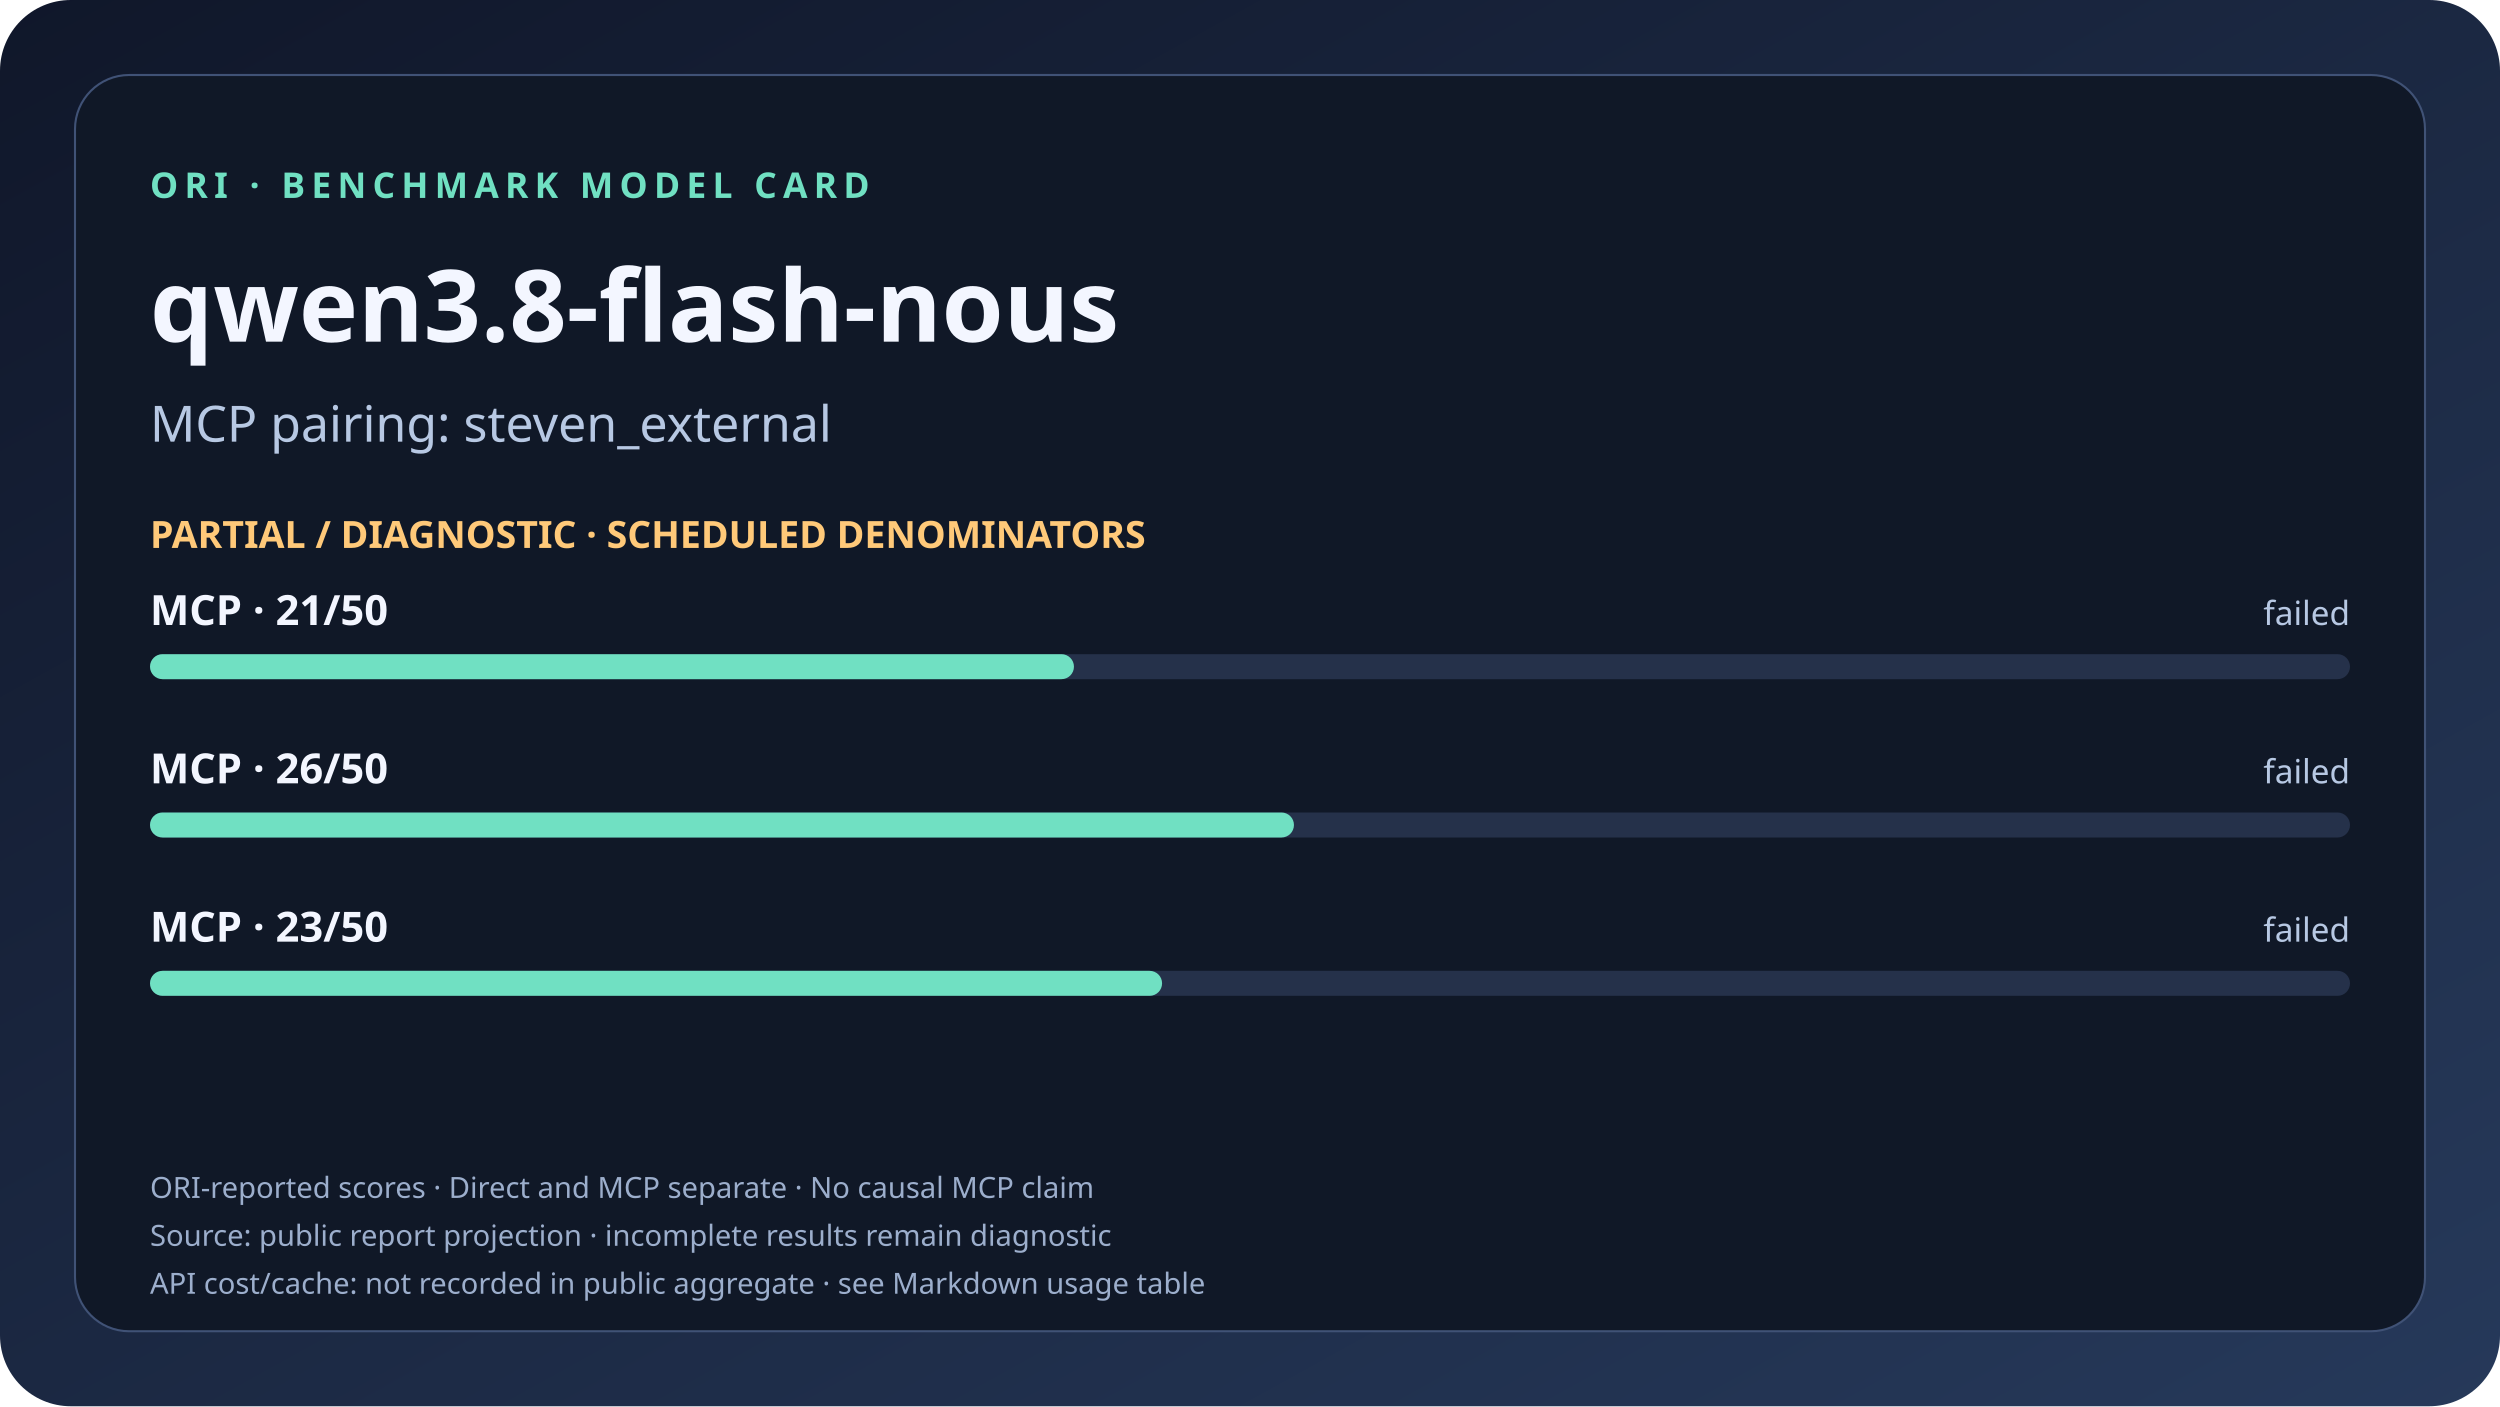
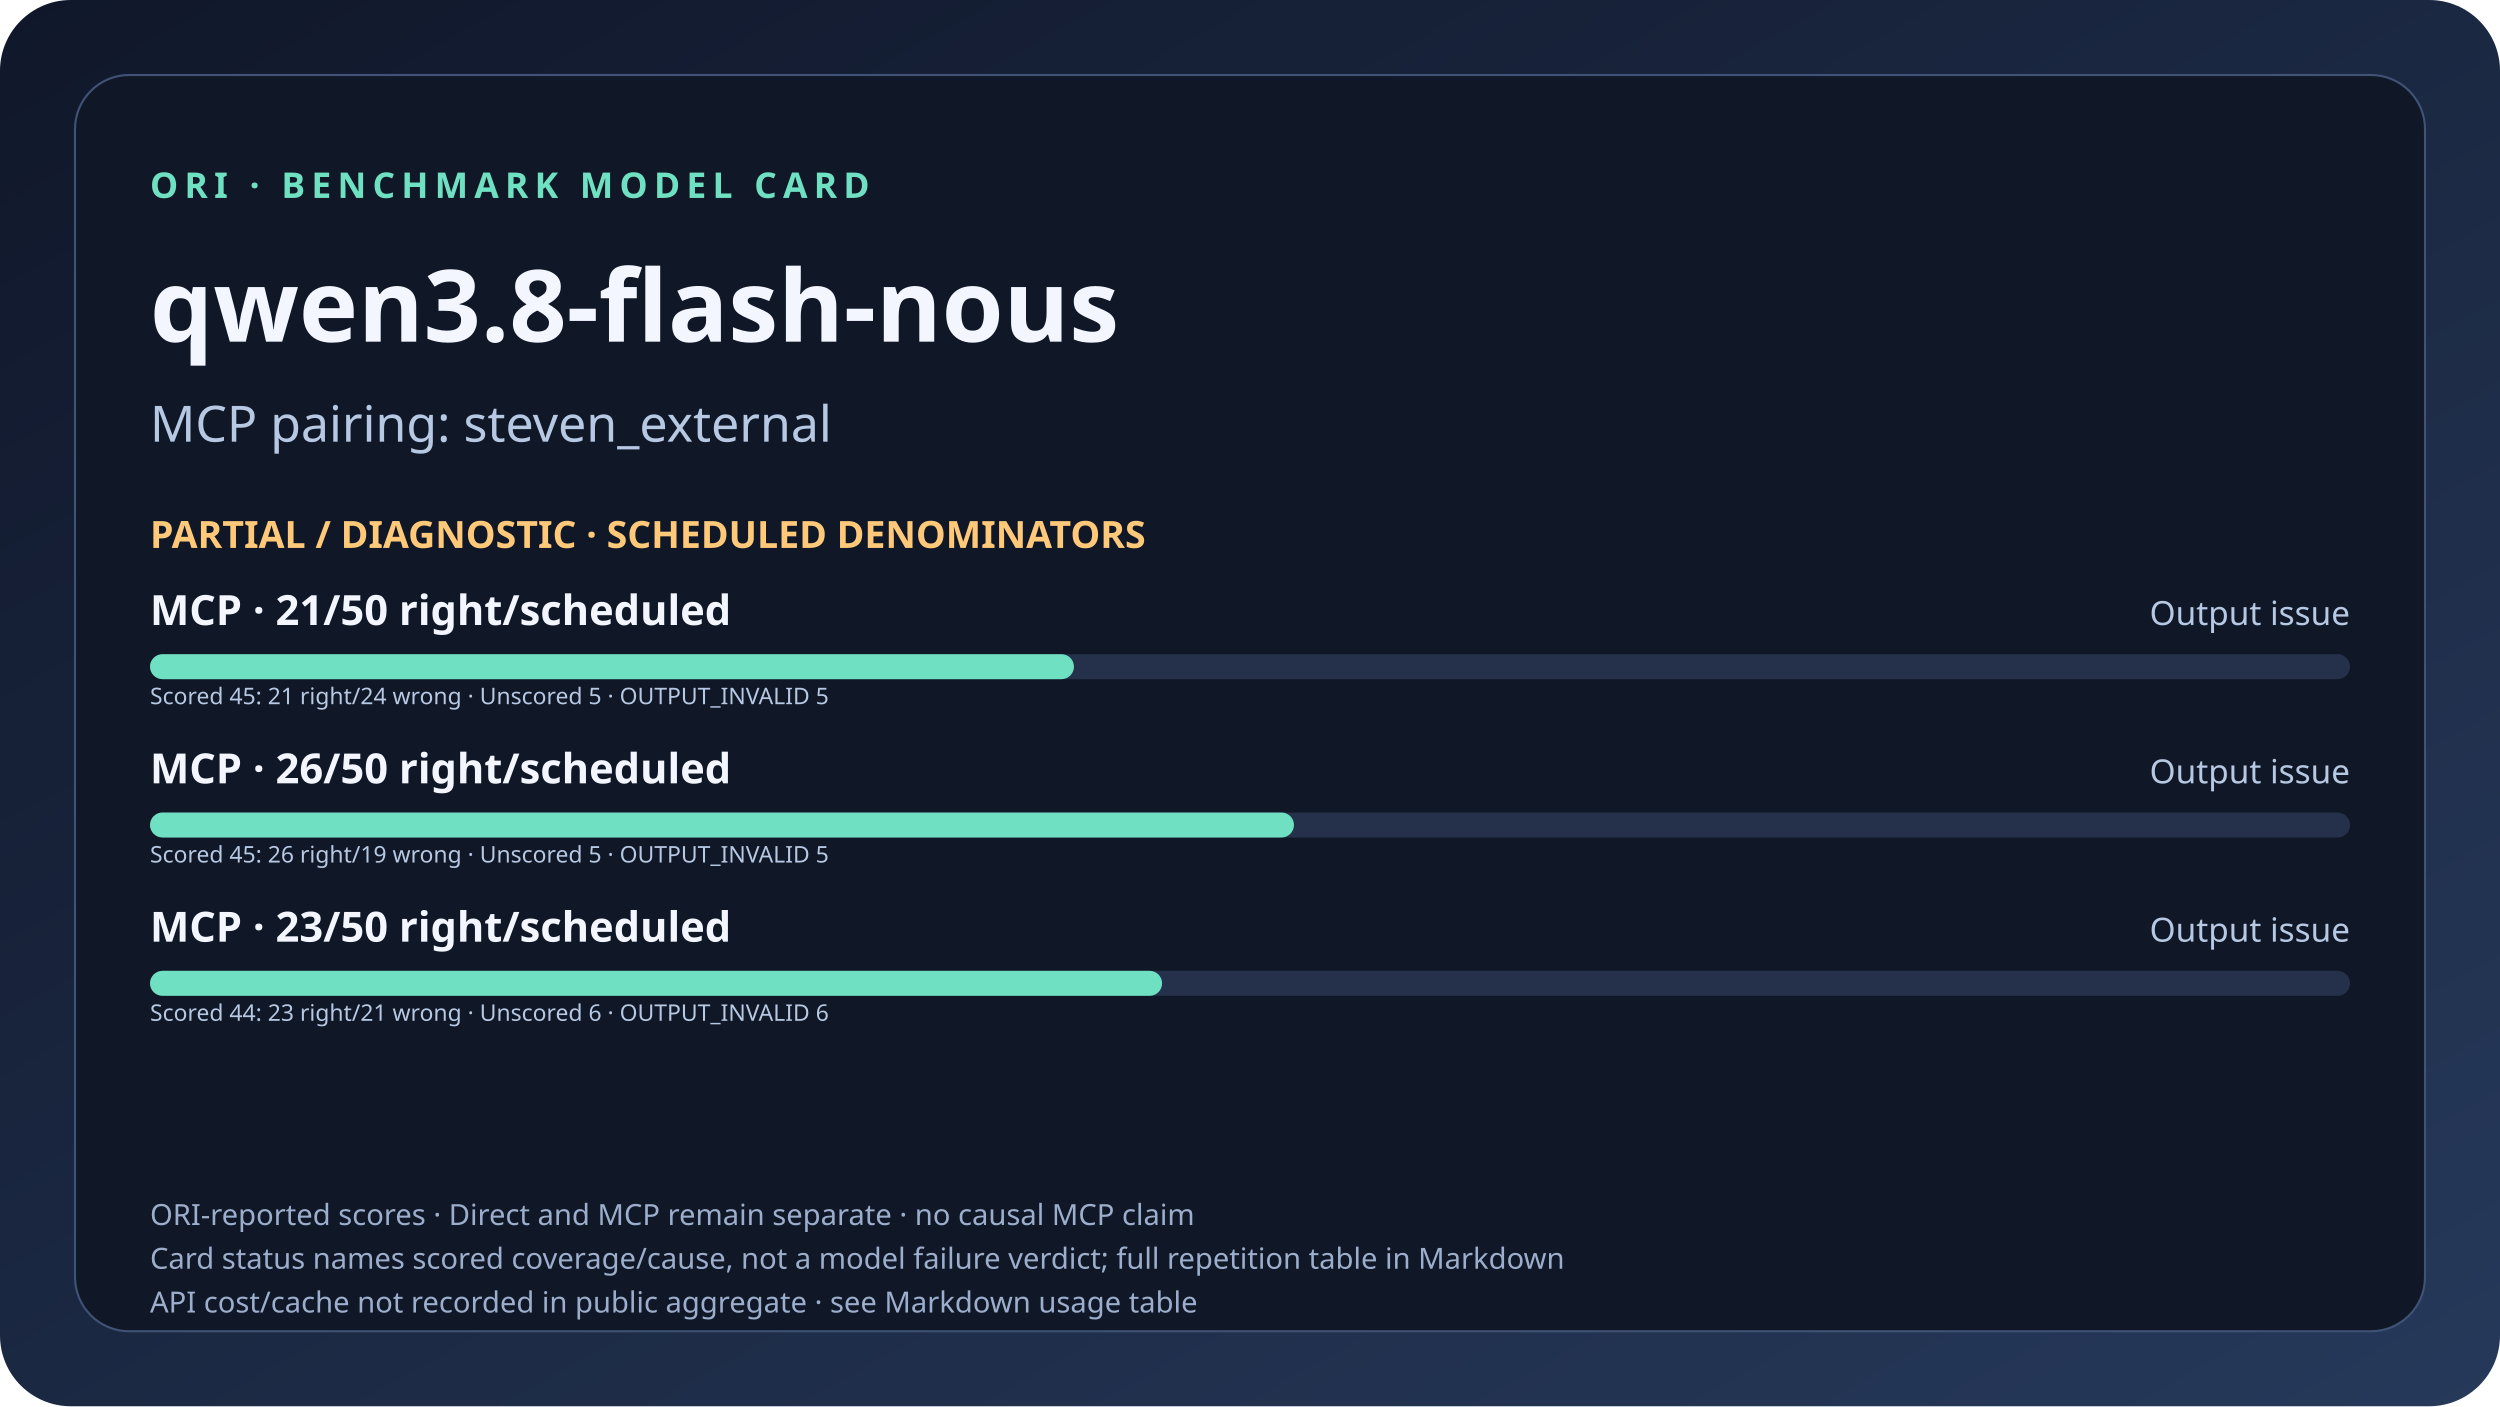
<svg xmlns="http://www.w3.org/2000/svg" width="1200" height="675" viewBox="0 0 1200 675">
  <defs>
    <linearGradient id="bg" x1="0" y1="0" x2="1" y2="1">
      <stop stop-color="#10172a" />
      <stop offset="1" stop-color="#26395a" />
    </linearGradient>
  </defs>
  <rect width="1200" height="675" rx="34" fill="url(#bg)" />
  <rect x="36" y="36" width="1128" height="603" rx="26" fill="#101827" stroke="#405276" />
  <text x="72" y="95" class="eyebrow">ORI · BENCHMARK MODEL CARD</text>
  <text x="72" y="164" class="title">qwen3.8-flash-nous</text>
  <text x="72" y="212" class="pairing">MCP pairing: steven_external</text>
  <text x="72" y="263" class="status">PARTIAL / DIAGNOSTIC · SCHEDULED DENOMINATORS</text>
-   <text x="72" y="300" class="label">MCP · 21/50</text>
-   <text x="1128" y="300" text-anchor="end" class="state">failed</text>
+   <text x="72" y="300" class="label">MCP · 21/50 right/scheduled</text>
+   <text x="1128" y="300" text-anchor="end" class="state">Output issue</text>
  <rect x="72" y="314" width="1056" height="12" rx="6" fill="#25314a" />
  <rect x="72" y="314" width="443.5" height="12" rx="6" fill="#70e0c2" />
-   <text x="72" y="376" class="label">MCP · 26/50</text>
-   <text x="1128" y="376" text-anchor="end" class="state">failed</text>
+   <text x="72" y="376" class="label">MCP · 26/50 right/scheduled</text>
+   <text x="1128" y="376" text-anchor="end" class="state">Output issue</text>
  <rect x="72" y="390" width="1056" height="12" rx="6" fill="#25314a" />
  <rect x="72" y="390" width="549.1" height="12" rx="6" fill="#70e0c2" />
-   <text x="72" y="452" class="label">MCP · 23/50</text>
-   <text x="1128" y="452" text-anchor="end" class="state">failed</text>
+   <text x="72" y="452" class="label">MCP · 23/50 right/scheduled</text>
+   <text x="1128" y="452" text-anchor="end" class="state">Output issue</text>
  <rect x="72" y="466" width="1056" height="12" rx="6" fill="#25314a" />
  <rect x="72" y="466" width="485.8" height="12" rx="6" fill="#70e0c2" />
-   <text x="72" y="575" class="footer">ORI-reported scores · Direct and MCP separate · No causal MCP claim</text>
-   <text x="72" y="598" class="footer">Source: public report projection · incomplete results remain diagnostic</text>
-   <style>.title{font:700 48px system-ui,sans-serif;fill:#f3f6ff}.pairing{font:24px system-ui,sans-serif;fill:#b7c8e3}.eyebrow{font:700 17px system-ui,sans-serif;letter-spacing:3px;fill:#70e0c2}.status{font:700 18px system-ui,sans-serif;fill:#ffc979}.label{font:700 20px system-ui,sans-serif;fill:#f3f6ff}.state{font:16px system-ui,sans-serif;fill:#b7c8e3}.footer{font:14px system-ui,sans-serif;fill:#9caecc}</style>
-   <text x="72" y="621" class="footer">API cost/cache: not recorded in public aggregate · see Markdown usage table</text>
+   <text x="72" y="588" class="footer">ORI-reported scores · Direct and MCP remain separate · no causal MCP claim</text>
+   <text x="72" y="609" class="footer">Card status names scored coverage/cause, not a model failure verdict; full repetition table in Markdown</text>
+   <style>.title{font:700 48px system-ui,sans-serif;fill:#f3f6ff}.pairing{font:24px system-ui,sans-serif;fill:#b7c8e3}.eyebrow{font:700 17px system-ui,sans-serif;letter-spacing:3px;fill:#70e0c2}.status{font:700 18px system-ui,sans-serif;fill:#ffc979}.label{font:700 20px system-ui,sans-serif;fill:#f3f6ff}.state{font:16px system-ui,sans-serif;fill:#b7c8e3}.footer{font:14px system-ui,sans-serif;fill:#9caecc}.detail{font:11px system-ui,sans-serif;fill:#b7c8e3}</style>
+   <text x="72" y="630" class="footer">API cost/cache not recorded in public aggregate · see Markdown usage table</text>
+   <text x="72" y="338" class="detail">Scored 45: 21 right/24 wrong · Unscored 5 · OUTPUT_INVALID 5</text>
+   <text x="72" y="414" class="detail">Scored 45: 26 right/19 wrong · Unscored 5 · OUTPUT_INVALID 5</text>
+   <text x="72" y="490" class="detail">Scored 44: 23 right/21 wrong · Unscored 6 · OUTPUT_INVALID 6</text>
</svg>
